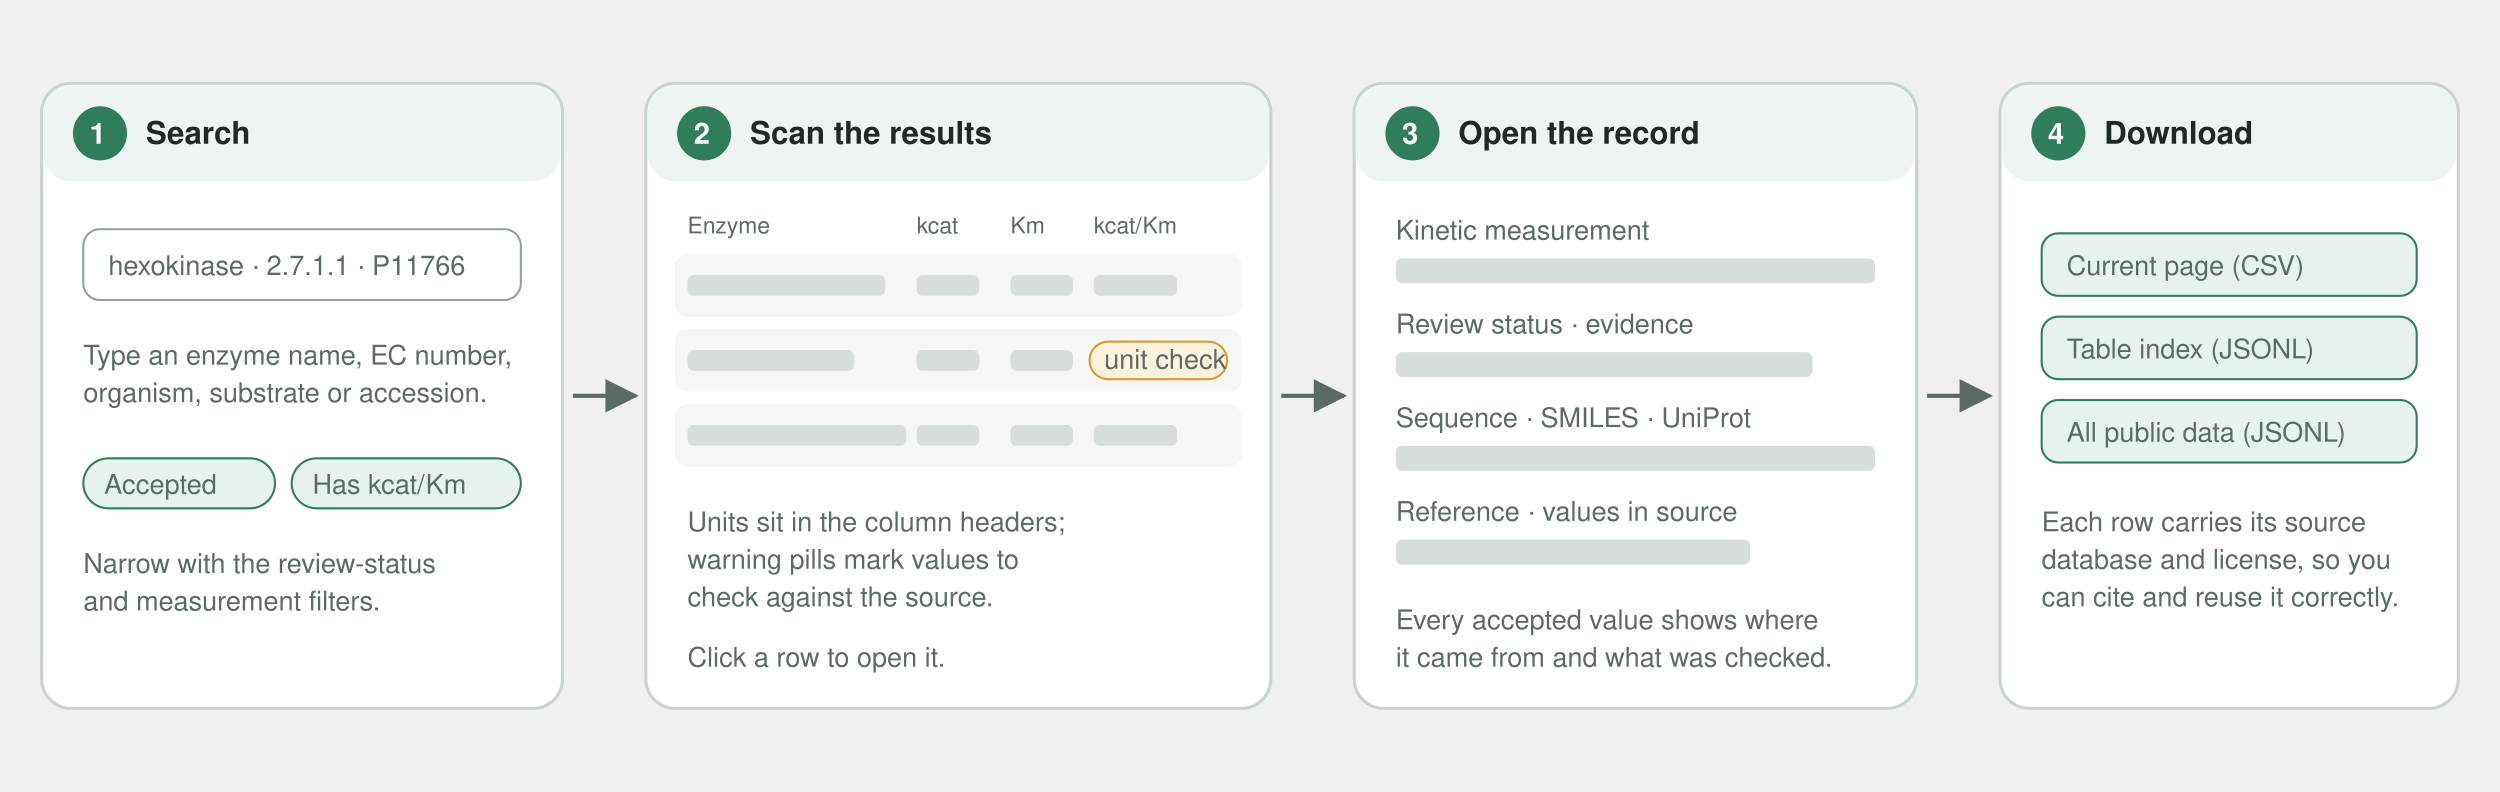
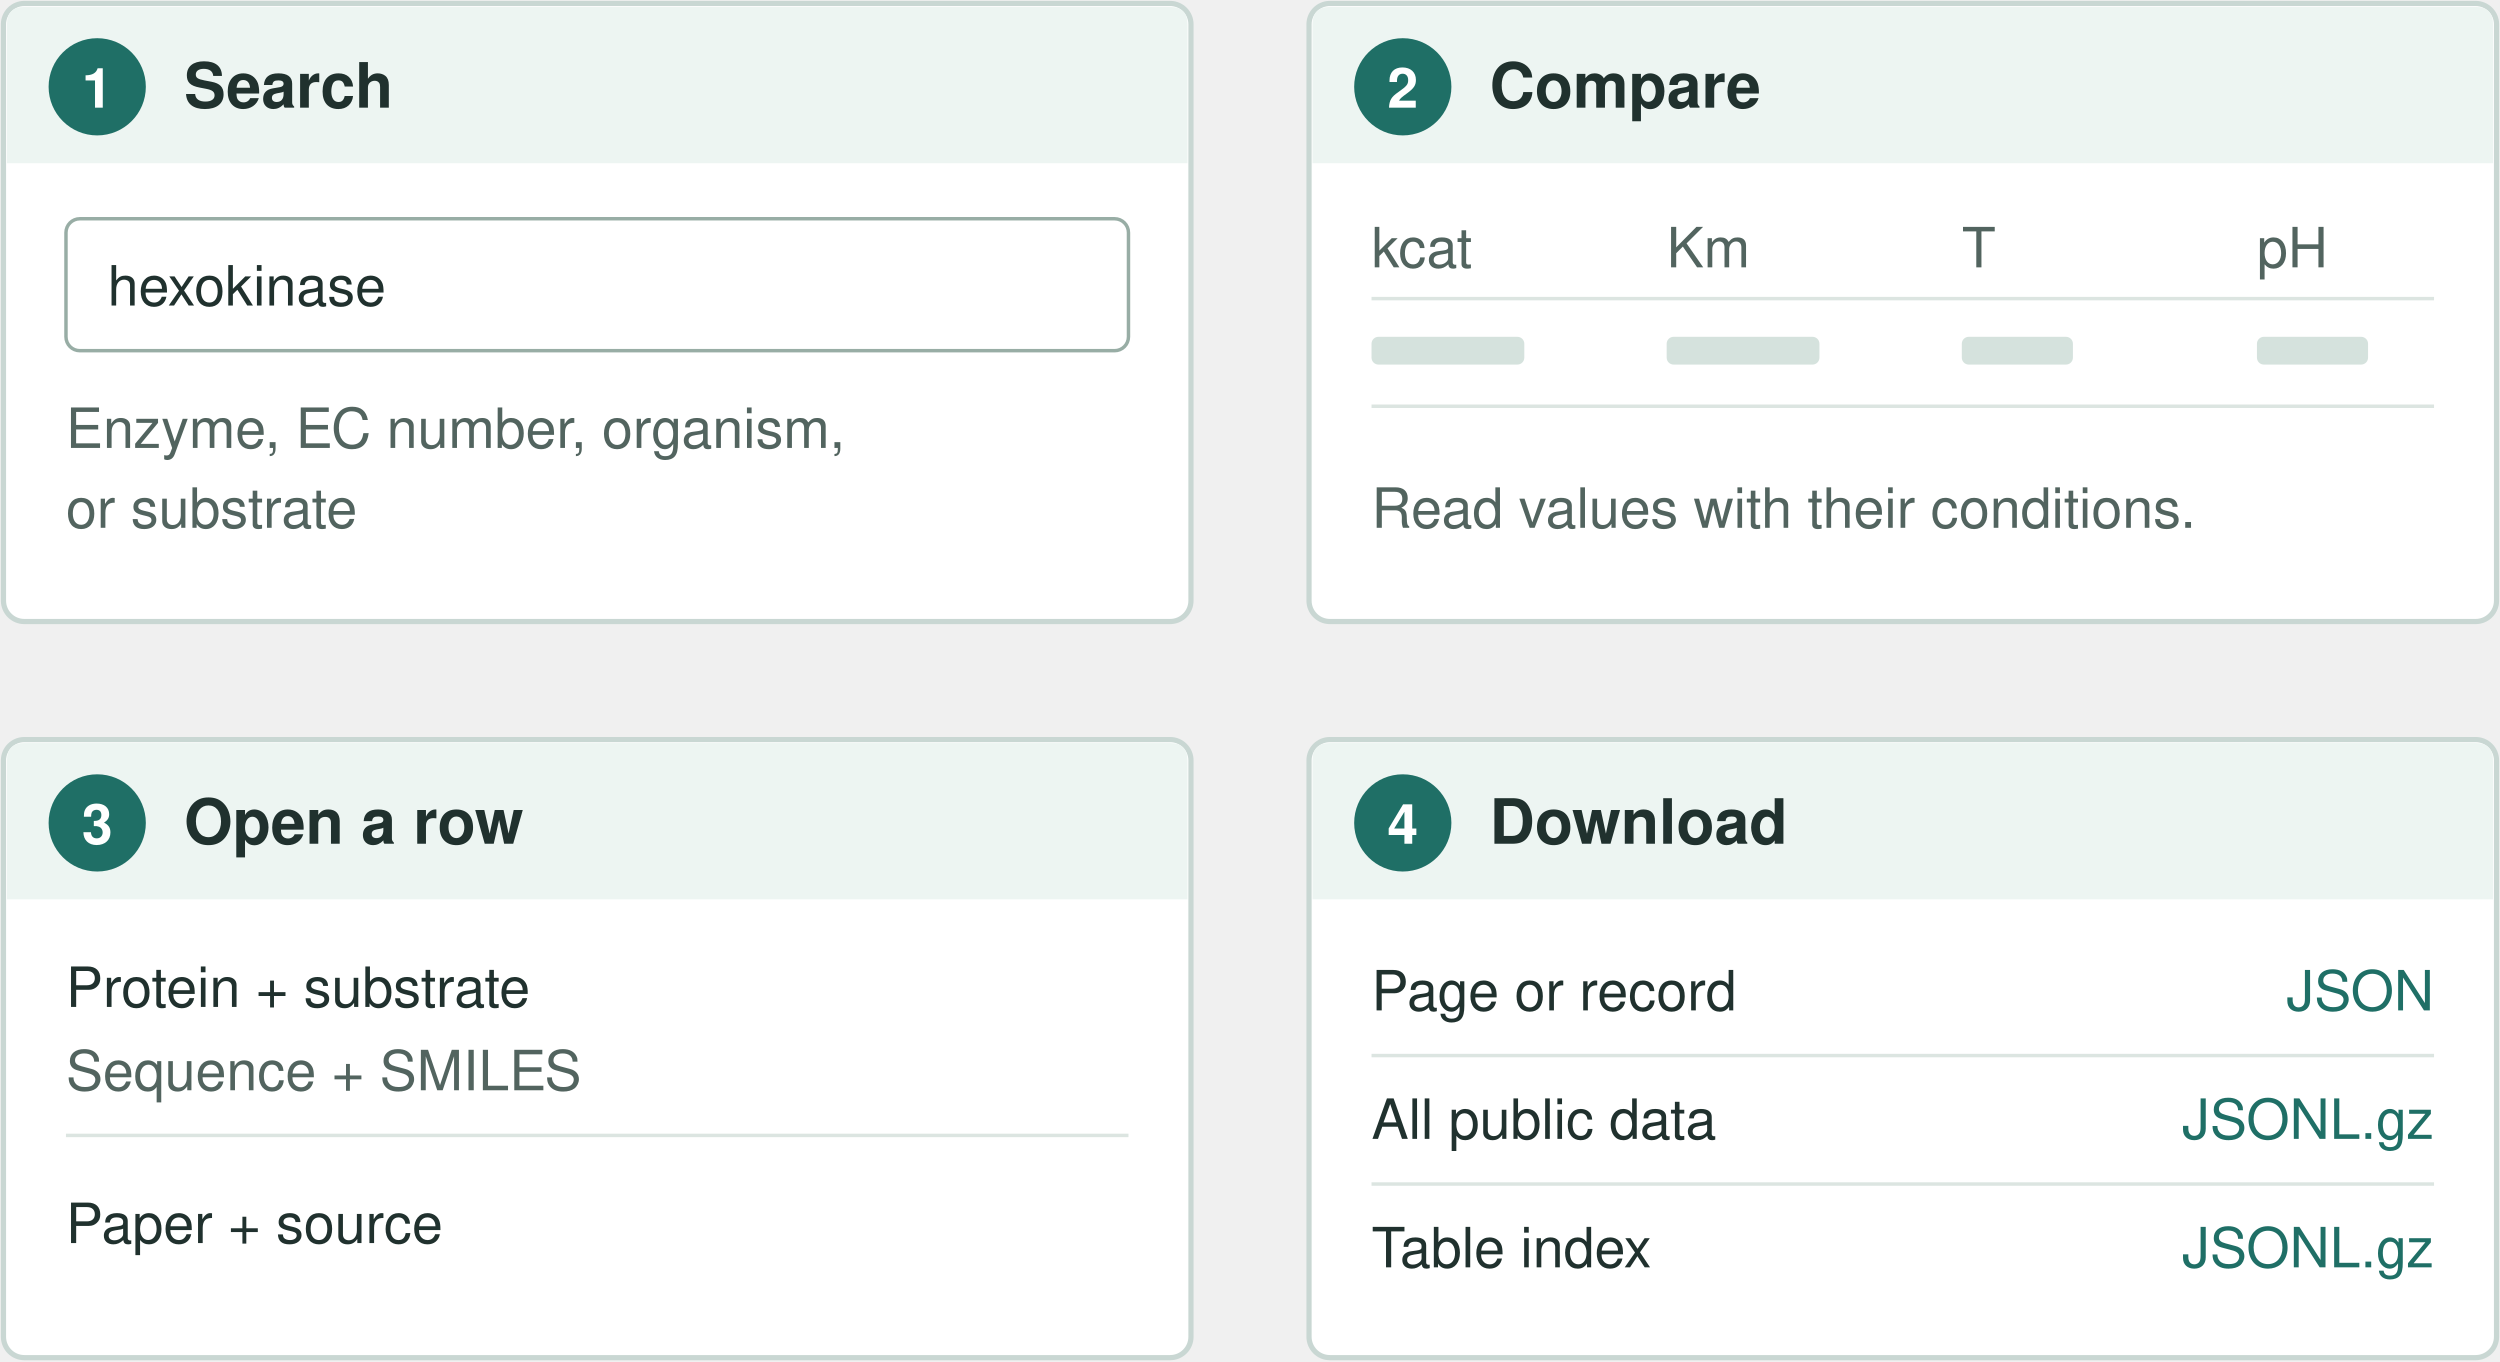
- <svg xmlns="http://www.w3.org/2000/svg" viewBox="0 0 1200 380" width="1200" height="380" role="img" aria-labelledby="t d">
+ <svg xmlns="http://www.w3.org/2000/svg" viewBox="0 0 720 392" width="720" height="392" role="img" aria-labelledby="t d">
  <defs>
-     <marker id="arrow" viewBox="0 0 10 10" refX="9" refY="5" markerWidth="8" markerHeight="8" orient="auto-start-reverse">
-       <path d="M0 0 L10 5 L0 10 z" fill="#5b6b64" />
-     </marker>
    <style>
-       .panel{fill:#ffffff;stroke:#c9d3ce;stroke-width:1.5;rx:14}
-       .head{fill:#eef4f1}
-       .lbl{font:600 15px -apple-system,BlinkMacSystemFont,"Segoe UI",Helvetica,Arial,sans-serif;fill:#1f2a26}
-       .cap{font:13px -apple-system,BlinkMacSystemFont,"Segoe UI",Helvetica,Arial,sans-serif;fill:#5b6b64}
-       .step{font:700 14px -apple-system,BlinkMacSystemFont,"Segoe UI",Helvetica,Arial,sans-serif;fill:#ffffff}
-       .row{fill:#f4f7f5}
-       .acc{fill:#2f7d5b}
-       .chip{fill:#e6f3ec;stroke:#2f7d5b;stroke-width:1}
-       .warn{fill:#fff3df;stroke:#d99a2b;stroke-width:1}
-       .txt{fill:#d7ded9}
-       .arrow{stroke:#5b6b64;stroke-width:2;fill:none;marker-end:url(#arrow)}
+       text{font-family:-apple-system,BlinkMacSystemFont,"Segoe UI",Helvetica,Arial,sans-serif;fill:#20312e;font-size:16px}
+       .panel{fill:#fff;stroke:#c9d7d3;stroke-width:1.5}
+       .head{fill:#edf5f2}
+       .title{font-size:18px;font-weight:600}
+       .step{fill:#fff;font-weight:600;text-anchor:middle}
+       .muted{fill:#52645f}
+       .rule{stroke:#dce5e1;stroke-width:1}
+       .bar{fill:#d5e2dd}
+       .format{text-anchor:end;fill:#1f6f66}
    </style>
  </defs>
-   <g transform="translate(20,40)">
-     <rect class="panel" width="250" height="300" />
-     <rect class="head" x="1" y="1" width="248" height="46" rx="13" />
-     <circle class="acc" cx="28" cy="24" r="13" />
-     <text class="step" x="23" y="29">1</text>
-     <text class="lbl" x="50" y="29">Search</text>
-     <rect x="20" y="70" width="210" height="34" rx="8" fill="#fff" stroke="#8fa39a" />
-     <text class="cap" x="32" y="92">hexokinase  ·  2.7.1.1  ·  P11766</text>
-     <text class="cap" x="20" y="135">Type an enzyme name, EC number,</text>
-     <text class="cap" x="20" y="153">organism, substrate or accession.</text>
-     <rect class="chip" x="20" y="180" width="92" height="24" rx="12" />
-     <text class="cap" x="30" y="197">Accepted</text>
-     <rect class="chip" x="120" y="180" width="110" height="24" rx="12" />
-     <text class="cap" x="130" y="197">Has kcat/Km</text>
-     <text class="cap" x="20" y="235">Narrow with the review-status</text>
-     <text class="cap" x="20" y="253">and measurement filters.</text>
+   <g transform="translate(1,1)">
+     <rect class="panel" width="342" height="178" rx="6" />
+     <path class="head" d="M6 1H336Q341 1 341 6V46H1V6Q1 1 6 1Z" />
+     <circle cx="27" cy="24" r="14" fill="#1f6f66" />
+     <text class="step" x="27" y="30">1</text>
+     <text class="title" x="52" y="30">Search</text>
+     <rect x="18" y="62" width="306" height="38" rx="4" fill="#fff" stroke="#98ada5" />
+     <text x="30" y="87">hexokinase</text>
+     <text class="muted" x="18" y="128">Enzyme, EC number, organism,</text>
+     <text class="muted" x="18" y="151">or substrate</text>
  </g>
-   <path class="arrow" d="M275 190 L305 190" />
-   <g transform="translate(310,40)">
-     <rect class="panel" width="300" height="300" />
-     <rect class="head" x="1" y="1" width="298" height="46" rx="13" />
-     <circle class="acc" cx="28" cy="24" r="13" />
-     <text class="step" x="23" y="29">2</text>
-     <text class="lbl" x="50" y="29">Scan the results</text>
-     <g font-size="11" fill="#5b6b64" font-family="-apple-system,Helvetica,Arial,sans-serif">
-       <text x="20" y="72">Enzyme</text>
-       <text x="130" y="72">kcat</text>
-       <text x="175" y="72">Km</text>
-       <text x="215" y="72">kcat/Km</text>
-     </g>
-     <g>
-       <rect class="row" x="14" y="82" width="272" height="30" rx="6" />
-       <rect class="txt" x="20" y="92" width="95" height="10" rx="3" />
-       <rect class="txt" x="130" y="92" width="30" height="10" rx="3" />
-       <rect class="txt" x="175" y="92" width="30" height="10" rx="3" />
-       <rect class="txt" x="215" y="92" width="40" height="10" rx="3" />
-       <rect class="row" x="14" y="118" width="272" height="30" rx="6" />
-       <rect class="txt" x="20" y="128" width="80" height="10" rx="3" />
-       <rect class="txt" x="130" y="128" width="30" height="10" rx="3" />
-       <rect class="txt" x="175" y="128" width="30" height="10" rx="3" />
-       <rect class="warn" x="213" y="124" width="66" height="18" rx="9" />
-       <text class="cap" x="220" y="137" font-size="11">unit check</text>
-       <rect class="row" x="14" y="154" width="272" height="30" rx="6" />
-       <rect class="txt" x="20" y="164" width="105" height="10" rx="3" />
-       <rect class="txt" x="130" y="164" width="30" height="10" rx="3" />
-       <rect class="txt" x="175" y="164" width="30" height="10" rx="3" />
-       <rect class="txt" x="215" y="164" width="40" height="10" rx="3" />
-     </g>
-     <text class="cap" x="20" y="215">Units sit in the column headers;</text>
-     <text class="cap" x="20" y="233">warning pills mark values to</text>
-     <text class="cap" x="20" y="251">check against the source.</text>
-     <text class="cap" x="20" y="280">Click a row to open it.</text>
+   <g transform="translate(377,1)">
+     <rect class="panel" width="342" height="178" rx="6" />
+     <path class="head" d="M6 1H336Q341 1 341 6V46H1V6Q1 1 6 1Z" />
+     <circle cx="27" cy="24" r="14" fill="#1f6f66" />
+     <text class="step" x="27" y="30">2</text>
+     <text class="title" x="52" y="30">Compare</text>
+     <text class="muted" x="18" y="76">kcat</text>
+     <text class="muted" x="103" y="76">Km</text>
+     <text class="muted" x="188" y="76">T</text>
+     <text class="muted" x="273" y="76">pH</text>
+     <path class="rule" d="M18 85H324M18 116H324" />
+     <rect class="bar" x="18" y="96" width="44" height="8" rx="2" />
+     <rect class="bar" x="103" y="96" width="44" height="8" rx="2" />
+     <rect class="bar" x="188" y="96" width="32" height="8" rx="2" />
+     <rect class="bar" x="273" y="96" width="32" height="8" rx="2" />
+     <text class="muted" x="18" y="151">Read values with their conditions.</text>
  </g>
-   <path class="arrow" d="M615 190 L645 190" />
-   <g transform="translate(650,40)">
-     <rect class="panel" width="270" height="300" />
-     <rect class="head" x="1" y="1" width="268" height="46" rx="13" />
-     <circle class="acc" cx="28" cy="24" r="13" />
-     <text class="step" x="23" y="29">3</text>
-     <text class="lbl" x="50" y="29">Open the record</text>
-     <text class="cap" x="20" y="75">Kinetic measurement</text>
-     <rect class="txt" x="20" y="84" width="230" height="12" rx="3" />
-     <text class="cap" x="20" y="120">Review status · evidence</text>
-     <rect class="txt" x="20" y="129" width="200" height="12" rx="3" />
-     <text class="cap" x="20" y="165">Sequence · SMILES · UniProt</text>
-     <rect class="txt" x="20" y="174" width="230" height="12" rx="3" />
-     <text class="cap" x="20" y="210">Reference · values in source</text>
-     <rect class="txt" x="20" y="219" width="170" height="12" rx="3" />
-     <text class="cap" x="20" y="262">Every accepted value shows where</text>
-     <text class="cap" x="20" y="280">it came from and what was checked.</text>
+   <g transform="translate(1,213)">
+     <rect class="panel" width="342" height="178" rx="6" />
+     <path class="head" d="M6 1H336Q341 1 341 6V46H1V6Q1 1 6 1Z" />
+     <circle cx="27" cy="24" r="14" fill="#1f6f66" />
+     <text class="step" x="27" y="30">3</text>
+     <text class="title" x="52" y="30">Open a row</text>
+     <text x="18" y="77">Protein + substrate</text>
+     <text class="muted" x="18" y="101">Sequence + SMILES</text>
+     <path class="rule" d="M18 114H324" />
+     <text x="18" y="145">Paper + source</text>
  </g>
-   <path class="arrow" d="M925 190 L955 190" />
-   <g transform="translate(960,40)">
-     <rect class="panel" width="220" height="300" />
-     <rect class="head" x="1" y="1" width="218" height="46" rx="13" />
-     <circle class="acc" cx="28" cy="24" r="13" />
-     <text class="step" x="23" y="29">4</text>
-     <text class="lbl" x="50" y="29">Download</text>
-     <rect class="chip" x="20" y="72" width="180" height="30" rx="8" />
-     <text class="cap" x="32" y="92">Current page (CSV)</text>
-     <rect class="chip" x="20" y="112" width="180" height="30" rx="8" />
-     <text class="cap" x="32" y="132">Table index (JSONL)</text>
-     <rect class="chip" x="20" y="152" width="180" height="30" rx="8" />
-     <text class="cap" x="32" y="172">All public data (JSONL)</text>
-     <text class="cap" x="20" y="215">Each row carries its source</text>
-     <text class="cap" x="20" y="233">database and license, so you</text>
-     <text class="cap" x="20" y="251">can cite and reuse it correctly.</text>
+   <g transform="translate(377,213)">
+     <rect class="panel" width="342" height="178" rx="6" />
+     <path class="head" d="M6 1H336Q341 1 341 6V46H1V6Q1 1 6 1Z" />
+     <circle cx="27" cy="24" r="14" fill="#1f6f66" />
+     <text class="step" x="27" y="30">4</text>
+     <text class="title" x="52" y="30">Download</text>
+     <text x="18" y="78">Page or record</text>
+     <text class="format" x="324" y="78">JSON</text>
+     <path class="rule" d="M18 91H324" />
+     <text x="18" y="115">All public data</text>
+     <text class="format" x="324" y="115">JSONL.gz</text>
+     <path class="rule" d="M18 128H324" />
+     <text x="18" y="152">Table index</text>
+     <text class="format" x="324" y="152">JSONL.gz</text>
  </g>
</svg>
